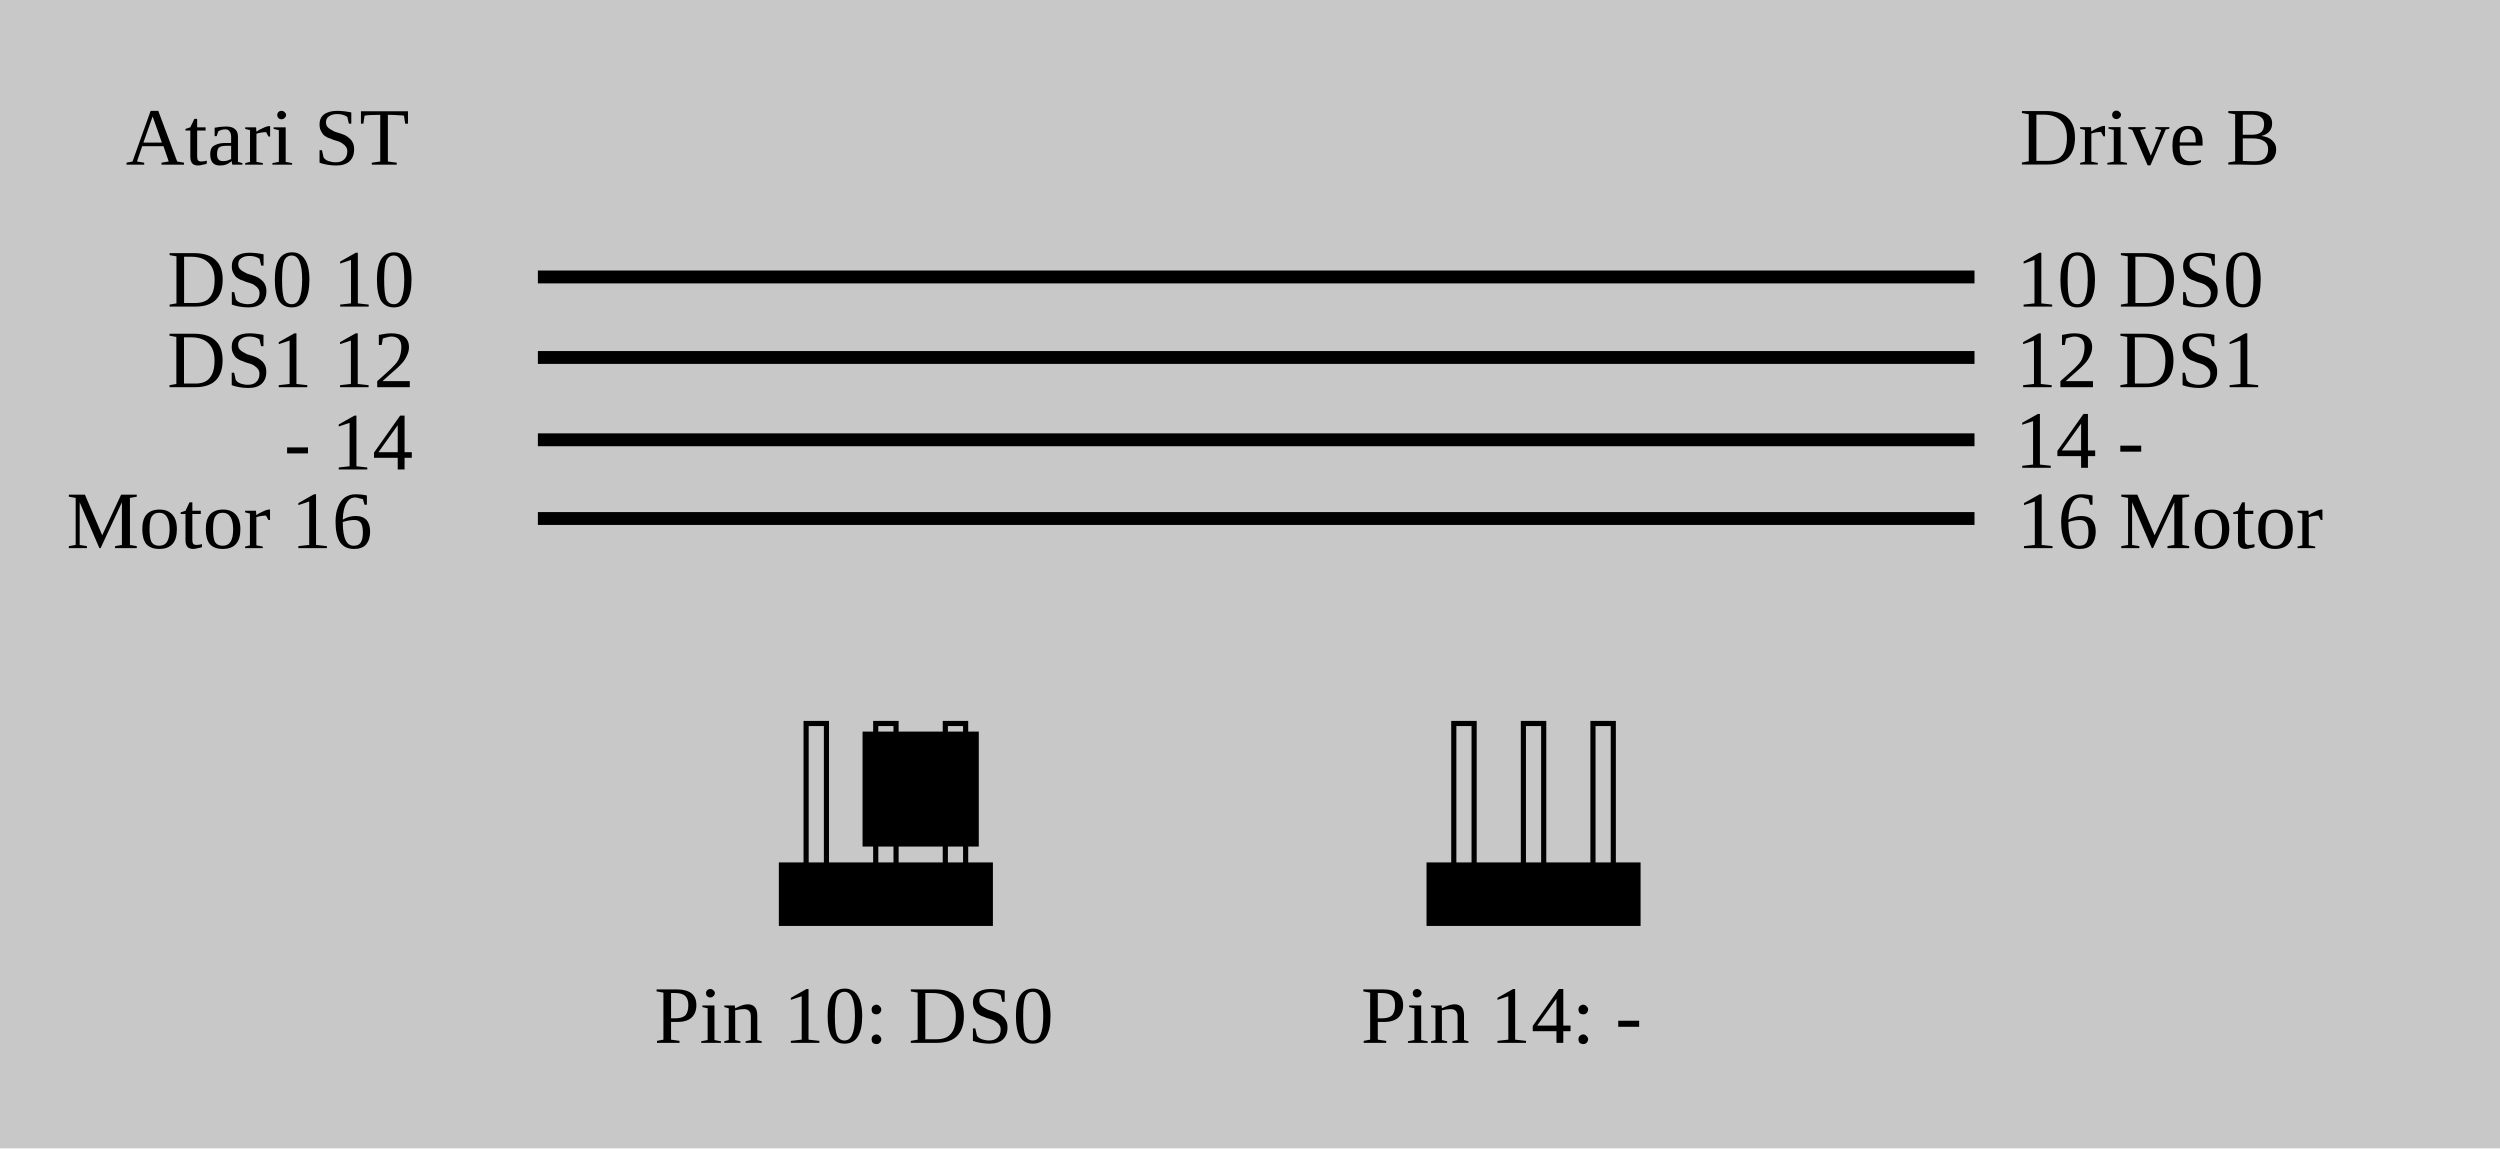
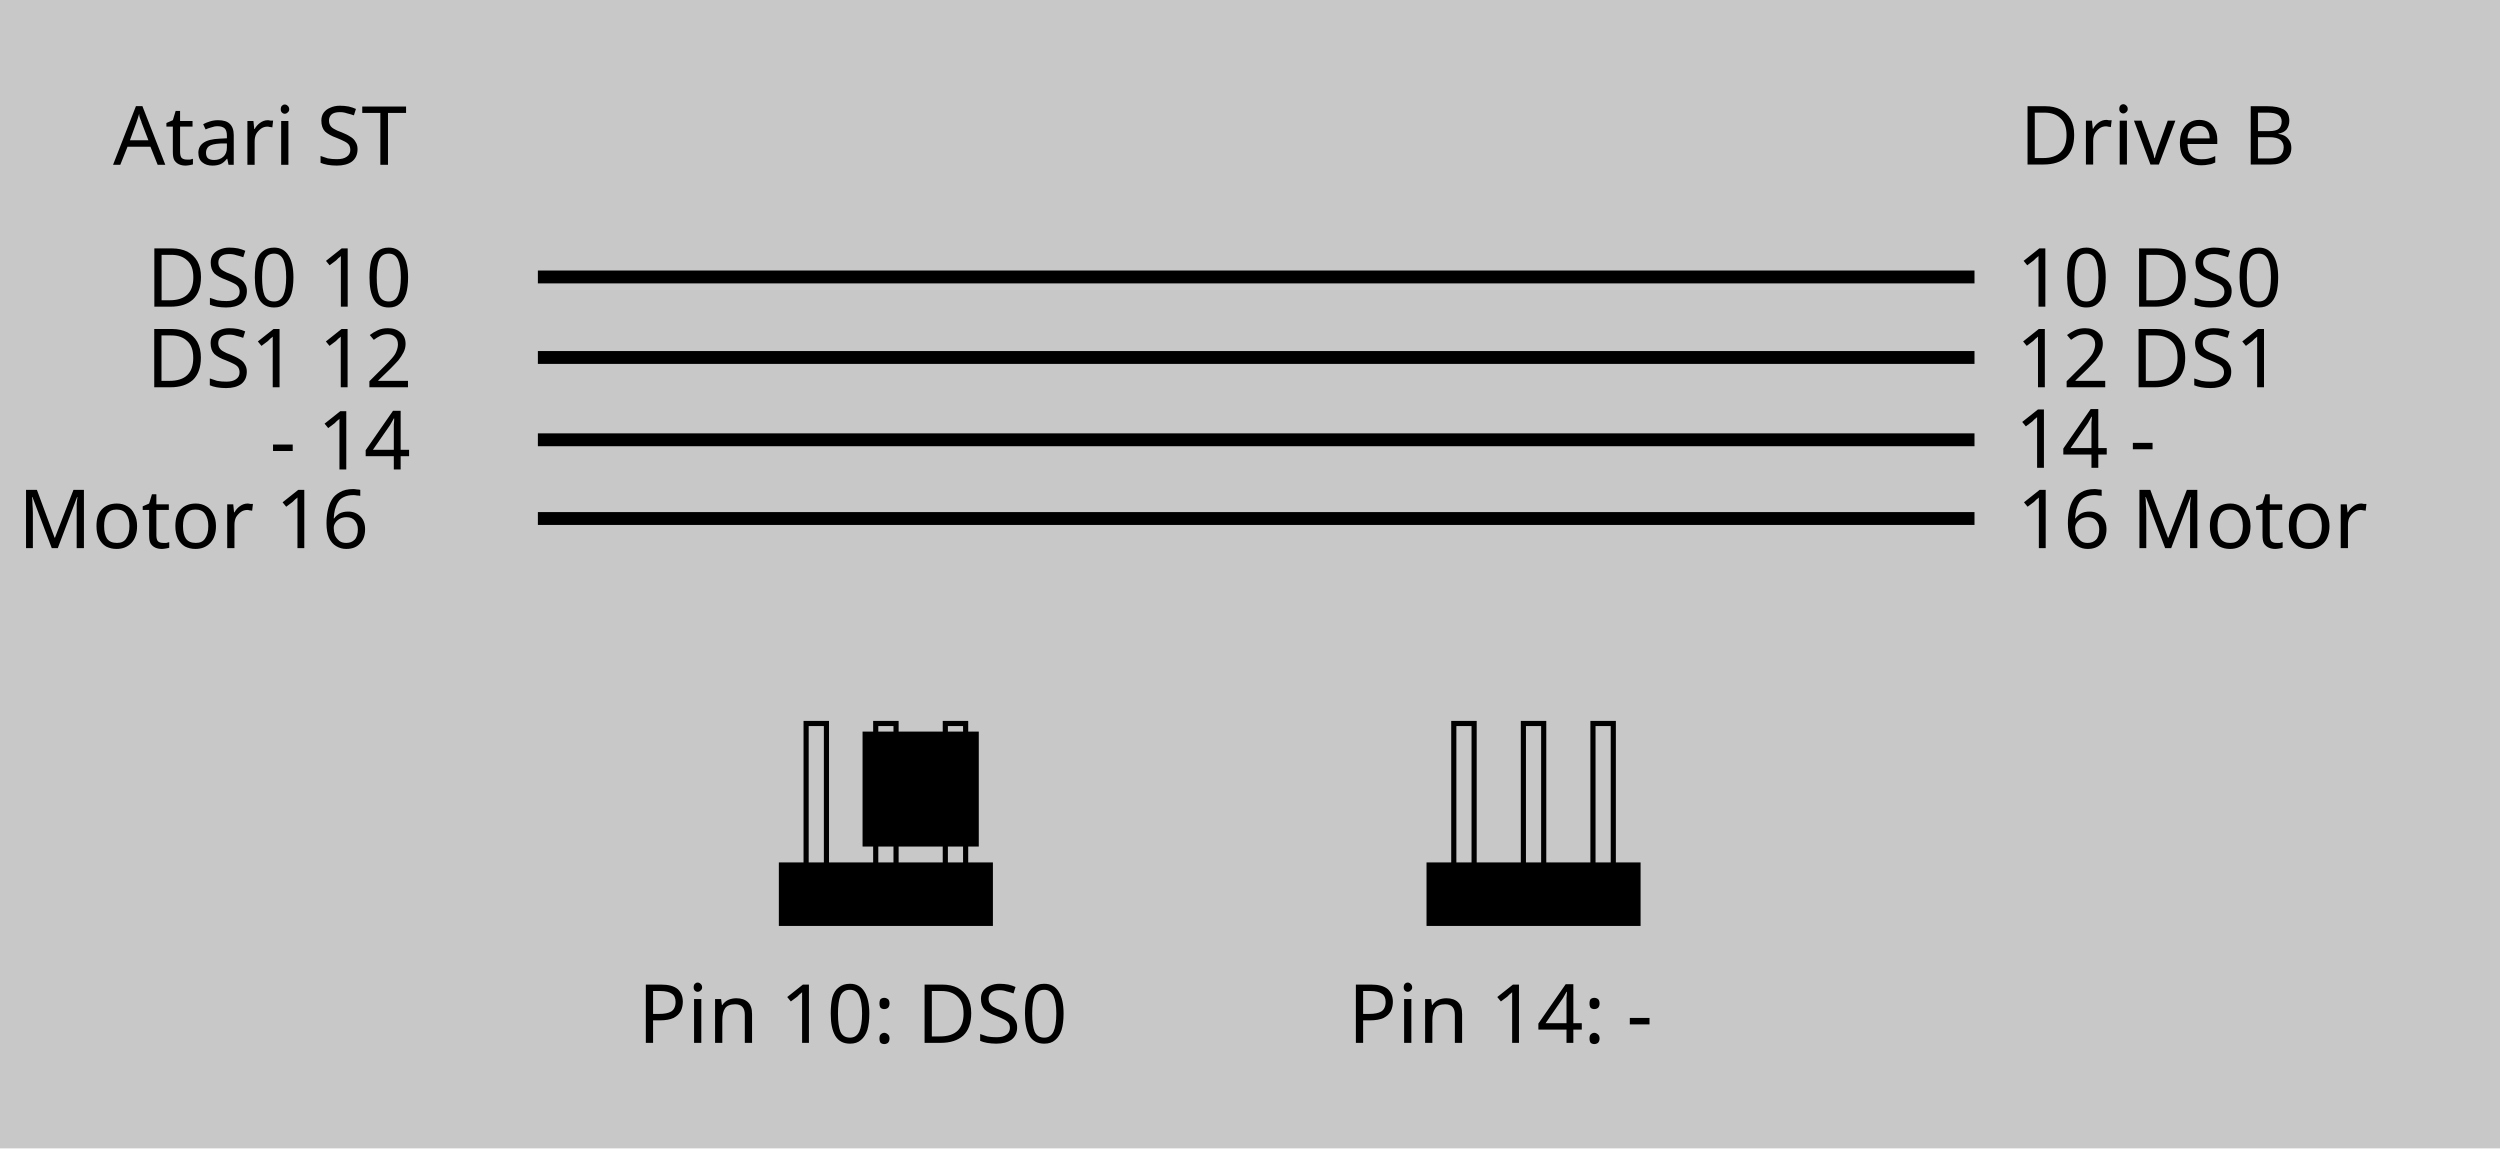
<svg xmlns="http://www.w3.org/2000/svg" width="97.182mm" height="44.641mm" viewBox="0 0 97.182 44.641" version="1.1" id="svg1">
  <defs id="defs1" />
  <rect style="fill:#c8c8c8;fill-opacity:1;stroke:none;stroke-width:0.2" id="rect1" width="97.182" height="44.641" x="-8.8806154e-09" y="-2.7685547e-07" />
-   <text xml:space="preserve" style="font-size:3.175px;text-align:end;writing-mode:lr-tb;direction:ltr;text-anchor:end;fill:#000000;stroke-width:0.265" x="18.499" y="11.919" id="text1-1">
+   <text xml:space="preserve" style="font-family:sans-serif;font-size:3.175px;text-align:end;writing-mode:lr-tb;direction:ltr;text-anchor:end;fill:#000000;stroke-width:0.265" x="18.499" y="11.919" id="text1-1">
    <tspan id="tspan1-87" style="text-align:end;text-anchor:end;stroke-width:0.265" x="18.499" y="11.919">DS0 10</tspan>
  </text>
-   <text xml:space="preserve" style="font-size:3.175px;text-align:end;writing-mode:lr-tb;direction:ltr;text-anchor:end;fill:#000000;stroke-width:0.265" x="18.29" y="6.404" id="text1-1-0-8">
+   <text xml:space="preserve" style="font-family:sans-serif;font-size:3.175px;text-align:end;writing-mode:lr-tb;direction:ltr;text-anchor:end;fill:#000000;stroke-width:0.265" x="18.29" y="6.404" id="text1-1-0-8">
    <tspan id="tspan1-87-23-5" style="text-align:end;text-anchor:end;stroke-width:0.265" x="18.29" y="6.404">Atari ST</tspan>
  </text>
-   <text xml:space="preserve" style="font-size:3.175px;text-align:start;writing-mode:lr-tb;direction:ltr;text-anchor:start;fill:#000000;stroke-width:0.265" x="78.503" y="6.394" id="text1-1-0-6">
+   <text xml:space="preserve" style="font-family:sans-serif;font-size:3.175px;text-align:start;writing-mode:lr-tb;direction:ltr;text-anchor:start;fill:#000000;stroke-width:0.265" x="78.503" y="6.394" id="text1-1-0-6">
    <tspan id="tspan1-87-23-7" style="text-align:start;text-anchor:start;stroke-width:0.265" x="78.503" y="6.394">Drive B</tspan>
  </text>
-   <text xml:space="preserve" style="font-size:3.175px;text-align:end;writing-mode:lr-tb;direction:ltr;text-anchor:end;fill:#000000;stroke-width:0.265" x="18.496" y="15.053" id="text1-1-2">
+   <text xml:space="preserve" style="font-family:sans-serif;font-size:3.175px;text-align:end;writing-mode:lr-tb;direction:ltr;text-anchor:end;fill:#000000;stroke-width:0.265" x="18.496" y="15.053" id="text1-1-2">
    <tspan id="tspan1-87-9" style="text-align:end;text-anchor:end;stroke-width:0.265" x="18.496" y="15.053">DS1 12</tspan>
  </text>
-   <text xml:space="preserve" style="font-size:3.175px;text-align:end;writing-mode:lr-tb;direction:ltr;text-anchor:end;fill:#000000;stroke-width:0.265" x="18.443" y="18.25" id="text1-1-5">
+   <text xml:space="preserve" style="font-family:sans-serif;font-size:3.175px;text-align:end;writing-mode:lr-tb;direction:ltr;text-anchor:end;fill:#000000;stroke-width:0.265" x="18.443" y="18.25" id="text1-1-5">
    <tspan id="tspan1-87-8" style="text-align:end;text-anchor:end;stroke-width:0.265" x="18.443" y="18.25">- 14</tspan>
  </text>
  <g id="g1" transform="translate(-35.93312,-38.21185)">
-     <text xml:space="preserve" style="font-size:3.175px;text-align:end;writing-mode:lr-tb;direction:ltr;text-anchor:end;fill:#000000;stroke-width:0.265" x="54.395" y="59.52" id="text1-1-22">
+     <text xml:space="preserve" style="font-family:sans-serif;font-size:3.175px;text-align:end;writing-mode:lr-tb;direction:ltr;text-anchor:end;fill:#000000;stroke-width:0.265" x="54.395" y="59.52" id="text1-1-22">
      <tspan id="tspan1-87-7" style="text-align:end;text-anchor:end;stroke-width:0.265" x="54.395" y="59.52">Motor 16</tspan>
    </text>
  </g>
-   <text xml:space="preserve" style="font-size:3.175px;text-align:start;writing-mode:lr-tb;direction:ltr;text-anchor:start;fill:#000000;stroke-width:0.265" x="78.382" y="11.919" id="text1-1-54">
+   <text xml:space="preserve" style="font-family:sans-serif;font-size:3.175px;text-align:start;writing-mode:lr-tb;direction:ltr;text-anchor:start;fill:#000000;stroke-width:0.265" x="78.382" y="11.919" id="text1-1-54">
    <tspan id="tspan1-87-2" style="stroke-width:0.265" x="78.382" y="11.919">10 DS0</tspan>
  </text>
-   <text xml:space="preserve" style="font-size:3.175px;text-align:start;writing-mode:lr-tb;direction:ltr;text-anchor:start;fill:#000000;stroke-width:0.265" x="78.364" y="15.053" id="text1-1-2-1">
+   <text xml:space="preserve" style="font-family:sans-serif;font-size:3.175px;text-align:start;writing-mode:lr-tb;direction:ltr;text-anchor:start;fill:#000000;stroke-width:0.265" x="78.364" y="15.053" id="text1-1-2-1">
    <tspan id="tspan1-87-9-9" style="stroke-width:0.265" x="78.364" y="15.053">12 DS1</tspan>
  </text>
-   <text xml:space="preserve" style="font-size:3.175px;text-align:start;writing-mode:lr-tb;direction:ltr;text-anchor:start;fill:#000000;stroke-width:0.265" x="78.329" y="18.184" id="text1-1-5-2">
+   <text xml:space="preserve" style="font-family:sans-serif;font-size:3.175px;text-align:start;writing-mode:lr-tb;direction:ltr;text-anchor:start;fill:#000000;stroke-width:0.265" x="78.329" y="18.184" id="text1-1-5-2">
    <tspan id="tspan1-87-8-4" style="stroke-width:0.265" x="78.329" y="18.184">14 -</tspan>
  </text>
  <g id="g2" transform="translate(39.70122,-38.21185)">
-     <text xml:space="preserve" style="font-size:3.175px;text-align:start;writing-mode:lr-tb;direction:ltr;text-anchor:start;fill:#000000;stroke-width:0.265" x="38.697" y="59.52" id="text1-1-22-5">
+     <text xml:space="preserve" style="font-family:sans-serif;font-size:3.175px;text-align:start;writing-mode:lr-tb;direction:ltr;text-anchor:start;fill:#000000;stroke-width:0.265" x="38.697" y="59.52" id="text1-1-22-5">
      <tspan id="tspan1-87-7-8" style="stroke-width:0.265" x="38.697" y="59.52">16 Motor</tspan>
    </text>
  </g>
  <path id="path3" style="fill:none;stroke:#000000;stroke-width:0.5" d="M 20.909,10.766 H 76.754" />
  <path id="path3-3" style="fill:none;stroke:#000000;stroke-width:0.5" d="M 20.909,13.896 H 76.754" />
  <path id="path3-31" style="fill:none;stroke:#000000;stroke-width:0.5" d="M 20.909,17.096 H 76.754" />
  <path id="path3-4" style="fill:none;stroke:#000000;stroke-width:0.5" d="M 20.909,20.156 H 76.754" />
  <rect style="fill:none;stroke:#000000;stroke-width:0.2;stroke-dasharray:none" id="rect3" width="0.79" height="7.506" x="31.336" y="28.124" />
  <rect style="fill:none;stroke:#000000;stroke-width:0.2;stroke-dasharray:none" id="rect3-3" width="0.79" height="7.506" x="34.042" y="28.124" />
  <rect style="fill:none;stroke:#000000;stroke-width:0.2;stroke-dasharray:none" id="rect3-1" width="0.79" height="7.506" x="36.747" y="28.124" />
-   <text xml:space="preserve" style="font-size:3.175px;text-align:center;writing-mode:lr-tb;direction:ltr;text-anchor:middle;fill:#000000;stroke-width:0.265" x="34.386" y="40.539" id="text1-1-0-3">
+   <text xml:space="preserve" style="font-family:sans-serif;font-size:3.175px;text-align:center;writing-mode:lr-tb;direction:ltr;text-anchor:middle;fill:#000000;stroke-width:0.265" x="34.386" y="40.539" id="text1-1-0-3">
    <tspan id="tspan1-87-23-2" style="text-align:center;text-anchor:middle;stroke-width:0.265" x="34.386" y="40.539">Pin 10: DS0</tspan>
  </text>
  <rect style="fill:#000000;fill-opacity:1;stroke:none;stroke-width:0.2;stroke-dasharray:none" id="rect4" width="4.518" height="4.469" x="33.53" y="28.439" />
  <rect style="fill:#000000;fill-opacity:1;stroke:none;stroke-width:0.2;stroke-dasharray:none" id="rect5" width="8.321" height="2.469" x="30.276" y="33.525" />
  <rect style="fill:none;stroke:#000000;stroke-width:0.2;stroke-dasharray:none" id="rect3-36" width="0.79" height="7.506" x="56.513" y="28.124" />
  <rect style="fill:none;stroke:#000000;stroke-width:0.2;stroke-dasharray:none" id="rect3-3-9" width="0.79" height="7.506" x="59.218" y="28.124" />
  <rect style="fill:none;stroke:#000000;stroke-width:0.2;stroke-dasharray:none" id="rect3-1-0" width="0.79" height="7.506" x="61.923" y="28.124" />
-   <text xml:space="preserve" style="font-size:3.175px;text-align:center;writing-mode:lr-tb;direction:ltr;text-anchor:middle;fill:#000000;stroke-width:0.265" x="59.563" y="40.539" id="text1-1-0-3-4">
+   <text xml:space="preserve" style="font-family:sans-serif;font-size:3.175px;text-align:center;writing-mode:lr-tb;direction:ltr;text-anchor:middle;fill:#000000;stroke-width:0.265" x="59.563" y="40.539" id="text1-1-0-3-4">
    <tspan id="tspan1-87-23-2-0" style="text-align:center;text-anchor:middle;stroke-width:0.265" x="59.563" y="40.539">Pin 14: -</tspan>
  </text>
  <rect style="fill:#000000;fill-opacity:1;stroke:none;stroke-width:0.2;stroke-dasharray:none" id="rect5-4" width="8.321" height="2.469" x="55.453" y="33.525" />
</svg>
